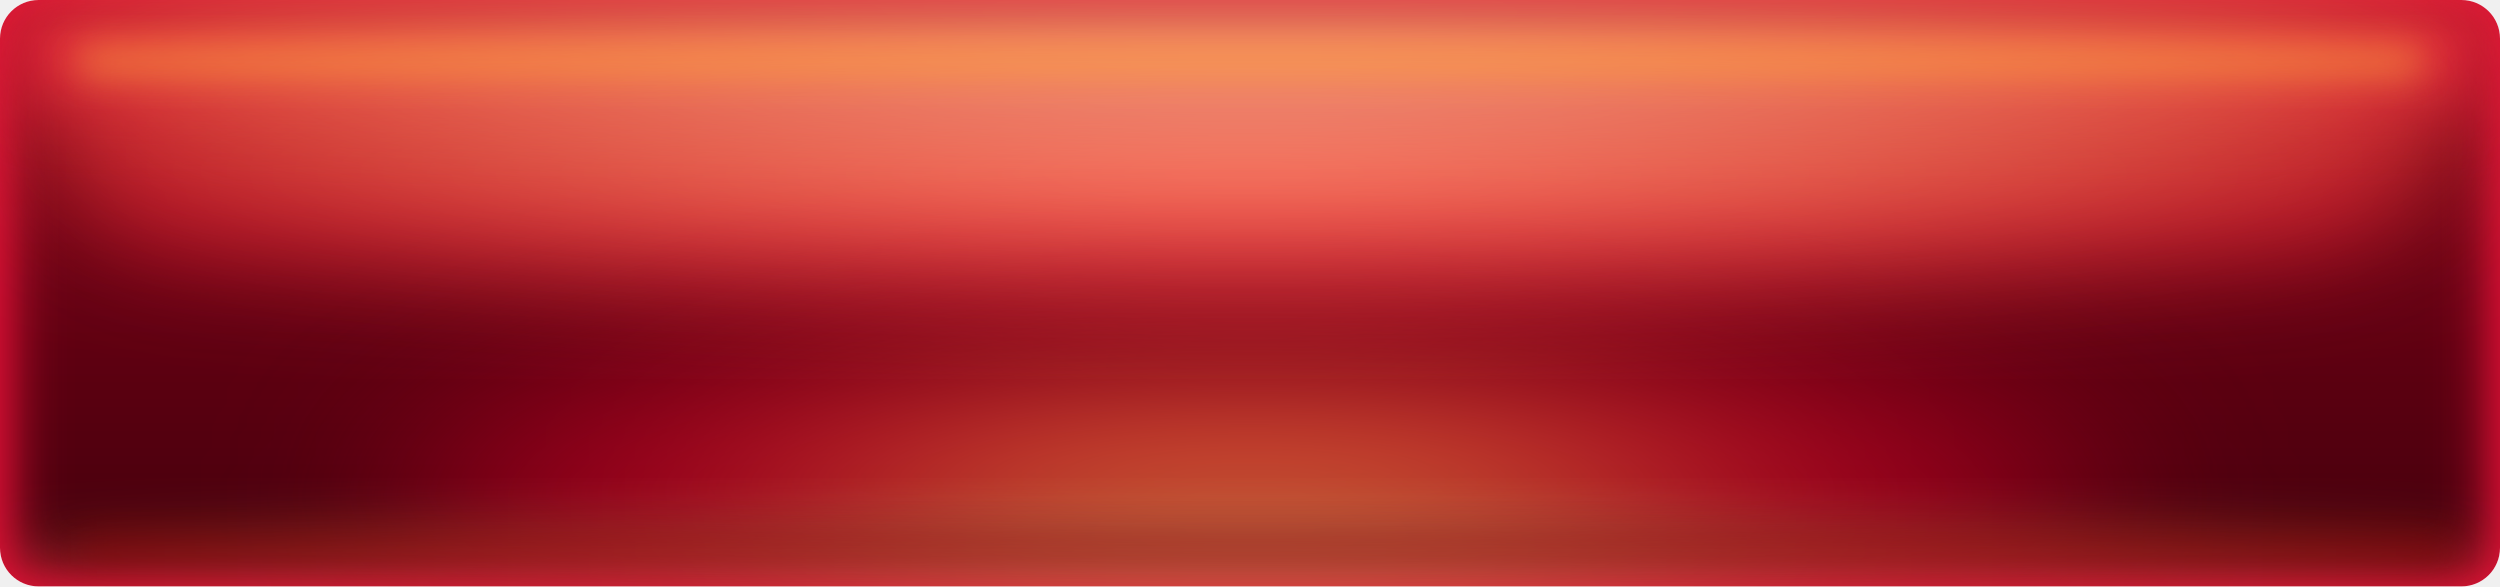
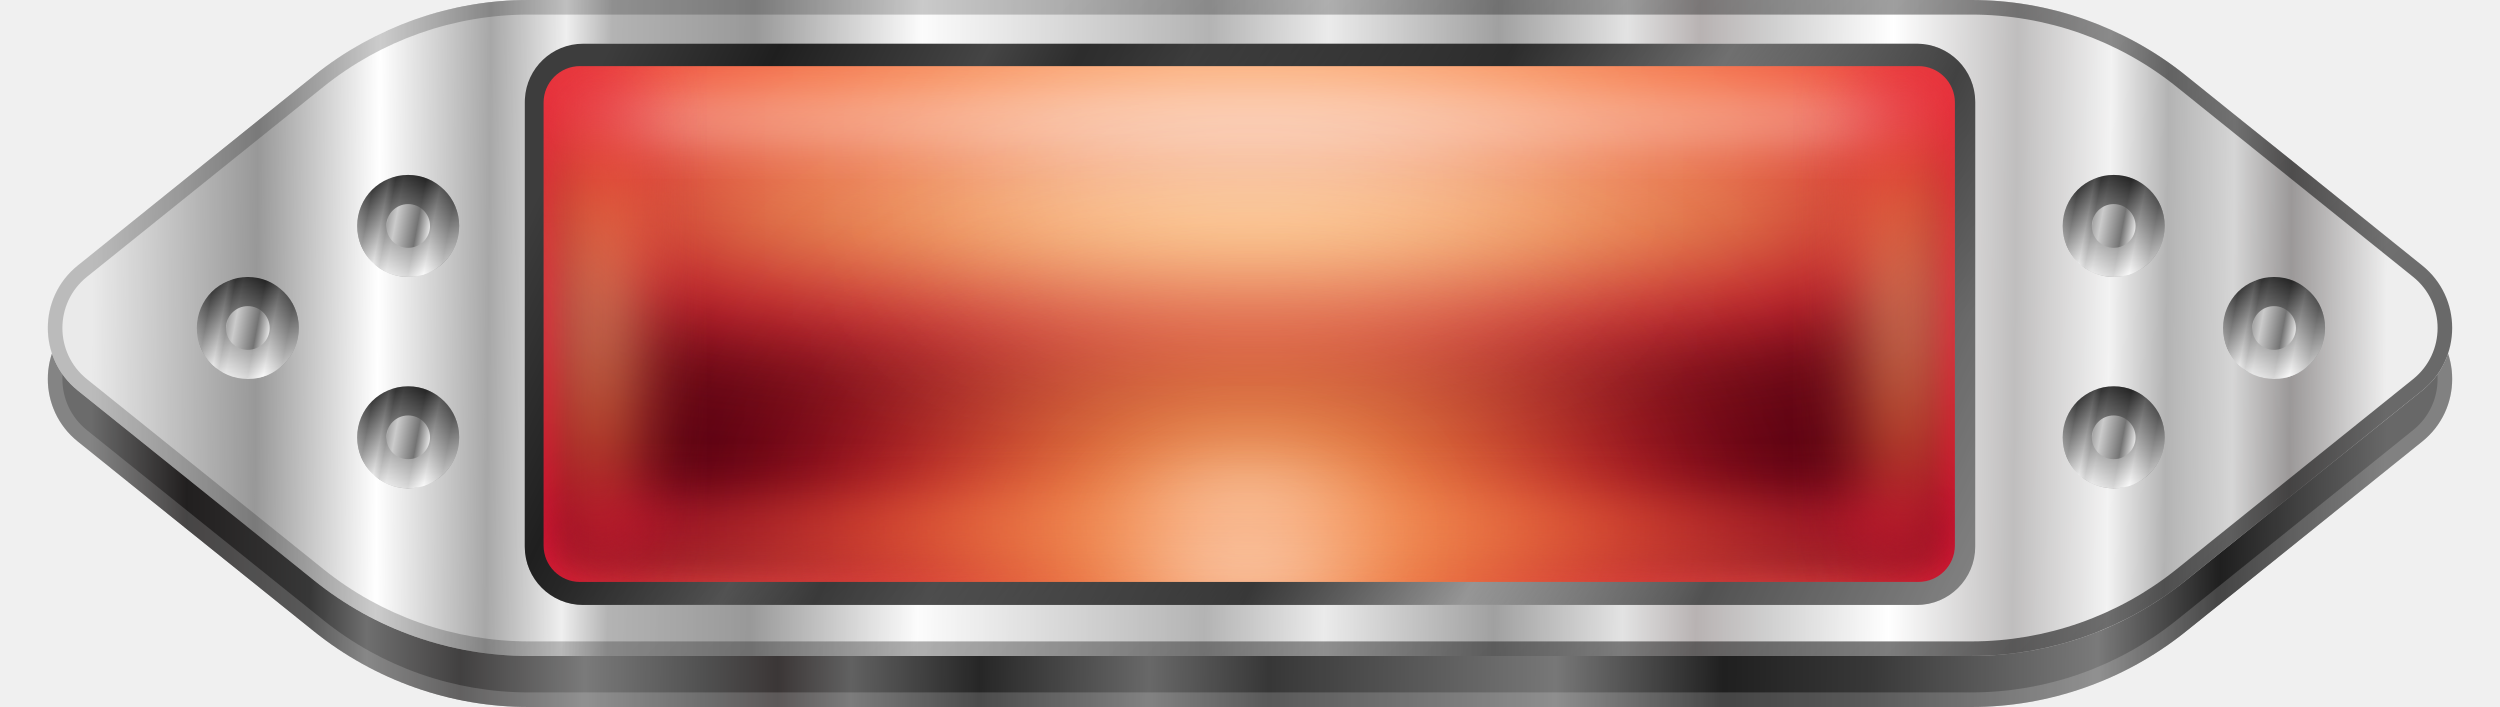
- <svg xmlns="http://www.w3.org/2000/svg" width="324" height="76" viewBox="0 0 324 76" fill="none">
-   <mask id="mask0_970_1589" style="mask-type:alpha" maskUnits="userSpaceOnUse" x="0" y="0" width="324" height="76">
-     <rect width="324" height="76" rx="5" fill="url(#paint0_linear_970_1589)" />
+ <svg xmlns="http://www.w3.org/2000/svg" width="343" height="97" viewBox="0 0 343 97" fill="none">
+   <path d="M43.104 17.363C51.45 10.656 61.837 7 72.544 7H270.456C281.163 7 291.55 10.656 299.896 17.363L332.329 43.425C337.809 47.829 337.809 56.171 332.329 60.575L299.896 86.637C291.55 93.344 281.163 97 270.456 97H72.544C61.837 97 51.45 93.344 43.104 86.637L10.671 60.575C5.191 56.171 5.191 47.829 10.671 43.425L43.104 17.363Z" fill="url(#paint0_linear_1047_1209)" />
+   <path d="M43.104 17.363C51.45 10.656 61.837 7 72.544 7H270.456C281.163 7 291.55 10.656 299.896 17.363L332.329 43.425C337.809 47.829 337.809 56.171 332.329 60.575L299.896 86.637C291.55 93.344 281.163 97 270.456 97H72.544C61.837 97 51.45 93.344 43.104 86.637L10.671 60.575C5.191 56.171 5.191 47.829 10.671 43.425L43.104 17.363Z" fill="black" fill-opacity="0.52" />
+   <path d="M72.544 8H270.456C280.935 8 291.101 11.578 299.27 18.143L331.703 44.205C336.684 48.208 336.684 55.792 331.703 59.795L299.27 85.857C291.101 92.422 280.935 96 270.456 96H72.544C62.065 96 51.899 92.422 43.73 85.857L11.297 59.795C6.316 55.792 6.316 48.208 11.297 44.205L43.73 18.143C51.899 11.578 62.065 8 72.544 8Z" stroke="white" stroke-opacity="0.17" stroke-width="2" />
+   <path d="M43.104 10.363C51.45 3.656 61.837 0 72.544 0H270.456C281.163 0 291.55 3.656 299.896 10.363L332.329 36.425C337.809 40.829 337.809 49.171 332.329 53.575L299.896 79.637C291.55 86.344 281.163 90 270.456 90H72.544C61.837 90 51.45 86.344 43.104 79.637L10.671 53.575C5.191 49.171 5.191 40.829 10.671 36.425L43.104 10.363Z" fill="url(#paint1_linear_1047_1209)" />
+   <path d="M43.104 10.363C51.45 3.656 61.837 0 72.544 0H270.456C281.163 0 291.55 3.656 299.896 10.363L332.329 36.425C337.809 40.829 337.809 49.171 332.329 53.575L299.896 79.637C291.55 86.344 281.163 90 270.456 90H72.544C61.837 90 51.45 86.344 43.104 79.637L10.671 53.575C5.191 49.171 5.191 40.829 10.671 36.425L43.104 10.363Z" fill="white" fill-opacity="0.46" />
+   <path d="M72.544 1H270.456C280.935 1 291.101 4.578 299.27 11.143L331.703 37.205C336.684 41.208 336.684 48.792 331.703 52.795L299.27 78.857C291.101 85.422 280.935 89 270.456 89H72.544C62.065 89 51.899 85.422 43.73 78.857L11.297 52.795C6.316 48.792 6.316 41.208 11.297 37.205L43.73 11.143C51.899 4.578 62.065 1 72.544 1Z" stroke="url(#paint2_linear_1047_1209)" stroke-opacity="0.56" stroke-width="2" />
+   <path d="M72 14C72 9.582 75.582 6 80 6H263C267.418 6 271 9.582 271 14V75C271 79.418 267.418 83 263 83H80C75.582 83 72 79.418 72 75V14Z" fill="url(#paint3_linear_1047_1209)" />
+   <path d="M80 8H263C266.314 8 269 10.686 269 14V75C269 78.314 266.314 81 263 81H80C76.686 81 74 78.314 74 75V14L74.008 13.691C74.168 10.521 76.79 8 80 8Z" stroke="url(#paint4_linear_1047_1209)" stroke-opacity="0.73" stroke-width="4" />
+   <path d="M49 31C49 27.134 52.134 24 56 24C59.866 24 63 27.134 63 31C63 34.866 59.866 38 56 38C52.134 38 49 34.866 49 31Z" fill="url(#paint5_linear_1047_1209)" />
+   <path d="M56 26C58.761 26 61 28.239 61 31C61 33.761 58.761 36 56 36C53.239 36 51 33.761 51 31C51 28.239 53.239 26 56 26Z" stroke="url(#paint6_linear_1047_1209)" stroke-opacity="0.73" stroke-width="4" />
+   <path d="M49 60C49 56.134 52.134 53 56 53C59.866 53 63 56.134 63 60C63 63.866 59.866 67 56 67C52.134 67 49 63.866 49 60Z" fill="url(#paint7_linear_1047_1209)" />
+   <path d="M56 55C58.761 55 61 57.239 61 60C61 62.761 58.761 65 56 65C53.239 65 51 62.761 51 60C51 57.239 53.239 55 56 55Z" stroke="url(#paint8_linear_1047_1209)" stroke-opacity="0.73" stroke-width="4" />
+   <path d="M27 45C27 41.134 30.134 38 34 38C37.866 38 41 41.134 41 45C41 48.866 37.866 52 34 52C30.134 52 27 48.866 27 45Z" fill="url(#paint9_linear_1047_1209)" />
+   <path d="M34 40C36.761 40 39 42.239 39 45C39 47.761 36.761 50 34 50C31.239 50 29 47.761 29 45C29 42.239 31.239 40 34 40Z" stroke="url(#paint10_linear_1047_1209)" stroke-opacity="0.73" stroke-width="4" />
+   <path d="M283 31C283 27.134 286.134 24 290 24C293.866 24 297 27.134 297 31C297 34.866 293.866 38 290 38C286.134 38 283 34.866 283 31Z" fill="url(#paint11_linear_1047_1209)" />
+   <path d="M290 26C292.761 26 295 28.239 295 31C295 33.761 292.761 36 290 36C287.239 36 285 33.761 285 31C285 28.239 287.239 26 290 26Z" stroke="url(#paint12_linear_1047_1209)" stroke-opacity="0.73" stroke-width="4" />
+   <path d="M283 60C283 56.134 286.134 53 290 53C293.866 53 297 56.134 297 60C297 63.866 293.866 67 290 67C286.134 67 283 63.866 283 60Z" fill="url(#paint13_linear_1047_1209)" />
+   <path d="M290 55C292.761 55 295 57.239 295 60C295 62.761 292.761 65 290 65C287.239 65 285 62.761 285 60C285 57.239 287.239 55 290 55Z" stroke="url(#paint14_linear_1047_1209)" stroke-opacity="0.73" stroke-width="4" />
+   <path d="M305 45C305 41.134 308.134 38 312 38C315.866 38 319 41.134 319 45C319 48.866 315.866 52 312 52C308.134 52 305 48.866 305 45Z" fill="url(#paint15_linear_1047_1209)" />
+   <path d="M312 40C314.761 40 317 42.239 317 45C317 47.761 314.761 50 312 50C309.239 50 307 47.761 307 45C307 42.239 309.239 40 312 40Z" stroke="url(#paint16_linear_1047_1209)" stroke-opacity="0.73" stroke-width="4" />
+   <mask id="mask0_1047_1209" style="mask-type:alpha" maskUnits="userSpaceOnUse" x="74" y="9" width="195" height="71">
+     <rect x="74.58" y="9.069" width="193.633" height="70.775" rx="5" fill="url(#paint17_linear_1047_1209)" />
  </mask>
-   <g mask="url(#mask0_970_1589)">
-     <g filter="url(#filter0_i_970_1589)">
-       <rect width="324" height="76" rx="5" fill="url(#paint1_linear_970_1589)" />
-     </g>
-     <g filter="url(#filter1_f_970_1589)">
-       <path d="M6.384 13.327C6.384 9.281 9.665 6 13.712 6H308.692C312.739 6 316.02 9.281 316.02 13.327C316.02 23.32 308.411 31.637 298.447 32.394C268.278 34.686 205.6 39 161.202 39C116.804 39 54.126 34.686 23.957 32.394C13.993 31.637 6.384 23.32 6.384 13.327Z" fill="url(#paint2_radial_970_1589)" style="mix-blend-mode:overlay" />
-     </g>
-     <g filter="url(#filter2_f_970_1589)">
-       <ellipse cx="162" cy="72" rx="110.926" ry="25" fill="url(#paint3_radial_970_1589)" />
-     </g>
-     <g filter="url(#filter3_f_970_1589)">
-       <ellipse cx="162" cy="75.5" rx="162" ry="3.5" fill="url(#paint4_radial_970_1589)" />
-     </g>
-     <g filter="url(#filter4_f_970_1589)">
-       <path d="M359.113 5.5C359.113 14.613 270.862 14 162 14C53.137 14 -35.114 14.613 -35.114 5.5C-35.114 -3.613 53.137 -19 162 -19C270.862 -19 359.113 -3.613 359.113 5.5Z" fill="url(#paint5_radial_970_1589)" />
-     </g>
-     <g filter="url(#filter5_f_970_1589)">
-       <rect x="10" y="70" width="308" height="2" fill="#8C0404" />
-     </g>
-     <g filter="url(#filter6_f_970_1589)">
-       <ellipse cx="162" cy="5.5" rx="162" ry="15.5" fill="url(#paint6_radial_970_1589)" />
-     </g>
-     <g filter="url(#filter7_f_970_1589)">
-       <rect x="10" y="7" width="304" height="2" fill="#FFAE3D" />
+   <g mask="url(#mask0_1047_1209)">
+     <g filter="url(#filter0_i_1047_1209)">
+       <rect x="74.58" y="9.069" width="193.633" height="70.775" rx="5" fill="url(#paint18_linear_1047_1209)" />
+     </g>
+     <g filter="url(#filter1_f_1047_1209)">
+       <path d="M78.395 22.656C78.395 18.238 81.977 14.656 86.395 14.656H255.444C259.862 14.656 263.444 18.238 263.444 22.656V24.529C263.444 35.064 255.658 43.956 245.188 45.129C225.567 47.326 194.081 50.388 170.92 50.388C147.758 50.388 116.272 47.326 96.651 45.129C86.182 43.956 78.395 35.064 78.395 24.529V22.656Z" fill="url(#paint19_radial_1047_1209)" style="mix-blend-mode:overlay" />
+     </g>
+     <g filter="url(#filter2_f_1047_1209)">
+       <ellipse cx="171.397" cy="79.378" rx="96.817" ry="3.259" fill="url(#paint20_radial_1047_1209)" />
+     </g>
+     <g filter="url(#filter3_f_1047_1209)">
+       <path d="M289.198 14.191C289.198 22.677 236.456 22.106 171.396 22.106C106.336 22.106 53.595 22.677 53.595 14.191C53.595 5.704 106.336 -8.625 171.396 -8.625C236.456 -8.625 289.198 5.704 289.198 14.191Z" fill="url(#paint21_radial_1047_1209)" />
+     </g>
+     <g filter="url(#filter4_f_1047_1209)">
+       <rect x="81" y="71" width="184" height="5" fill="#560110" />
+     </g>
+     <g filter="url(#filter5_f_1047_1209)">
+       <ellipse cx="171.5" cy="71.5" rx="64.5" ry="23.5" fill="url(#paint22_radial_1047_1209)" fill-opacity="0.9" />
+     </g>
+     <g filter="url(#filter6_f_1047_1209)">
+       <ellipse cx="171.397" cy="20.191" rx="96.817" ry="14.434" fill="url(#paint23_radial_1047_1209)" />
+     </g>
+     <g filter="url(#filter7_f_1047_1209)">
+       <ellipse cx="172" cy="25" rx="39" ry="6" fill="white" />
+     </g>
+     <g filter="url(#filter8_f_1047_1209)">
+       <ellipse cx="172" cy="72.5" rx="43" ry="19.5" fill="#FFA749" />
+     </g>
+     <g filter="url(#filter9_f_1047_1209)">
+       <ellipse cx="171" cy="74" rx="15" ry="6" fill="white" />
+     </g>
+     <g filter="url(#filter10_f_1047_1209)">
+       <rect x="80.557" y="15.587" width="181.68" height="1.863" fill="white" />
+     </g>
+     <g filter="url(#filter11_f_1047_1209)">
+       <rect x="79" y="70" width="185" height="5" fill="url(#paint24_radial_1047_1209)" />
+     </g>
+     <g filter="url(#filter12_f_1047_1209)">
+       <rect x="78" y="76" width="66" height="8" transform="rotate(-90 78 76)" fill="url(#paint25_radial_1047_1209)" />
+     </g>
+     <g filter="url(#filter13_f_1047_1209)">
+       <rect x="257" y="76" width="66" height="8" transform="rotate(-90 257 76)" fill="url(#paint26_radial_1047_1209)" />
    </g>
  </g>
  <defs>
-     <filter id="filter0_i_970_1589" x="0" y="0" width="324" height="76" filterUnits="userSpaceOnUse" color-interpolation-filters="sRGB">
+     <filter id="filter0_i_1047_1209" x="74.58" y="9.069" width="193.633" height="70.775" filterUnits="userSpaceOnUse" color-interpolation-filters="sRGB">
      <feFlood flood-opacity="0" result="BackgroundImageFix" />
      <feBlend mode="normal" in="SourceGraphic" in2="BackgroundImageFix" result="shape" />
      <feColorMatrix in="SourceAlpha" type="matrix" values="0 0 0 0 0 0 0 0 0 0 0 0 0 0 0 0 0 0 127 0" result="hardAlpha" />
-       <feMorphology radius="2" operator="erode" in="SourceAlpha" result="effect1_innerShadow_970_1589" />
+       <feMorphology radius="2" operator="erode" in="SourceAlpha" result="effect1_innerShadow_1047_1209" />
      <feOffset />
      <feGaussianBlur stdDeviation="3.5" />
      <feComposite in2="hardAlpha" operator="arithmetic" k2="-1" k3="1" />
      <feColorMatrix type="matrix" values="0 0 0 0 0.882 0 0 0 0 0.063 0 0 0 0 0.212 0 0 0 1 0" />
-       <feBlend mode="normal" in2="shape" result="effect1_innerShadow_970_1589" />
-     </filter>
-     <filter id="filter1_f_970_1589" x="-5.616" y="-6" width="333.635" height="57" filterUnits="userSpaceOnUse" color-interpolation-filters="sRGB">
-       <feFlood flood-opacity="0" result="BackgroundImageFix" />
-       <feBlend mode="normal" in="SourceGraphic" in2="BackgroundImageFix" result="shape" />
-       <feGaussianBlur stdDeviation="6" result="effect1_foregroundBlur_970_1589" />
-     </filter>
-     <filter id="filter2_f_970_1589" x="26.074" y="22" width="271.852" height="100" filterUnits="userSpaceOnUse" color-interpolation-filters="sRGB">
-       <feFlood flood-opacity="0" result="BackgroundImageFix" />
-       <feBlend mode="normal" in="SourceGraphic" in2="BackgroundImageFix" result="shape" />
-       <feGaussianBlur stdDeviation="12.5" result="effect1_foregroundBlur_970_1589" />
-     </filter>
-     <filter id="filter3_f_970_1589" x="-10" y="62" width="344" height="27" filterUnits="userSpaceOnUse" color-interpolation-filters="sRGB">
-       <feFlood flood-opacity="0" result="BackgroundImageFix" />
-       <feBlend mode="normal" in="SourceGraphic" in2="BackgroundImageFix" result="shape" />
-       <feGaussianBlur stdDeviation="5" result="effect1_foregroundBlur_970_1589" />
-     </filter>
-     <filter id="filter4_f_970_1589" x="-45.114" y="-29" width="414.227" height="53.009" filterUnits="userSpaceOnUse" color-interpolation-filters="sRGB">
-       <feFlood flood-opacity="0" result="BackgroundImageFix" />
-       <feBlend mode="normal" in="SourceGraphic" in2="BackgroundImageFix" result="shape" />
-       <feGaussianBlur stdDeviation="5" result="effect1_foregroundBlur_970_1589" />
-     </filter>
-     <filter id="filter5_f_970_1589" x="5" y="65" width="318" height="12" filterUnits="userSpaceOnUse" color-interpolation-filters="sRGB">
-       <feFlood flood-opacity="0" result="BackgroundImageFix" />
-       <feBlend mode="normal" in="SourceGraphic" in2="BackgroundImageFix" result="shape" />
-       <feGaussianBlur stdDeviation="2.5" result="effect1_foregroundBlur_970_1589" />
-     </filter>
-     <filter id="filter6_f_970_1589" x="-28" y="-38" width="380" height="87" filterUnits="userSpaceOnUse" color-interpolation-filters="sRGB">
-       <feFlood flood-opacity="0" result="BackgroundImageFix" />
-       <feBlend mode="normal" in="SourceGraphic" in2="BackgroundImageFix" result="shape" />
-       <feGaussianBlur stdDeviation="14" result="effect1_foregroundBlur_970_1589" />
-     </filter>
-     <filter id="filter7_f_970_1589" x="5" y="2" width="314" height="12" filterUnits="userSpaceOnUse" color-interpolation-filters="sRGB">
-       <feFlood flood-opacity="0" result="BackgroundImageFix" />
-       <feBlend mode="normal" in="SourceGraphic" in2="BackgroundImageFix" result="shape" />
-       <feGaussianBlur stdDeviation="2.5" result="effect1_foregroundBlur_970_1589" />
-     </filter>
-     <linearGradient id="paint0_linear_970_1589" x1="162" y1="0" x2="162" y2="76" gradientUnits="userSpaceOnUse">
+       <feBlend mode="normal" in2="shape" result="effect1_innerShadow_1047_1209" />
+     </filter>
+     <filter id="filter1_f_1047_1209" x="69.395" y="5.656" width="203.049" height="53.731" filterUnits="userSpaceOnUse" color-interpolation-filters="sRGB">
+       <feFlood flood-opacity="0" result="BackgroundImageFix" />
+       <feBlend mode="normal" in="SourceGraphic" in2="BackgroundImageFix" result="shape" />
+       <feGaussianBlur stdDeviation="4.5" result="effect1_foregroundBlur_1047_1209" />
+     </filter>
+     <filter id="filter2_f_1047_1209" x="64.58" y="66.119" width="213.633" height="26.519" filterUnits="userSpaceOnUse" color-interpolation-filters="sRGB">
+       <feFlood flood-opacity="0" result="BackgroundImageFix" />
+       <feBlend mode="normal" in="SourceGraphic" in2="BackgroundImageFix" result="shape" />
+       <feGaussianBlur stdDeviation="5" result="effect1_foregroundBlur_1047_1209" />
+     </filter>
+     <filter id="filter3_f_1047_1209" x="43.595" y="-18.625" width="255.603" height="50.739" filterUnits="userSpaceOnUse" color-interpolation-filters="sRGB">
+       <feFlood flood-opacity="0" result="BackgroundImageFix" />
+       <feBlend mode="normal" in="SourceGraphic" in2="BackgroundImageFix" result="shape" />
+       <feGaussianBlur stdDeviation="5" result="effect1_foregroundBlur_1047_1209" />
+     </filter>
+     <filter id="filter4_f_1047_1209" x="72" y="62" width="202" height="23" filterUnits="userSpaceOnUse" color-interpolation-filters="sRGB">
+       <feFlood flood-opacity="0" result="BackgroundImageFix" />
+       <feBlend mode="normal" in="SourceGraphic" in2="BackgroundImageFix" result="shape" />
+       <feGaussianBlur stdDeviation="4.5" result="effect1_foregroundBlur_1047_1209" />
+     </filter>
+     <filter id="filter5_f_1047_1209" x="82" y="23" width="179" height="97" filterUnits="userSpaceOnUse" color-interpolation-filters="sRGB">
+       <feFlood flood-opacity="0" result="BackgroundImageFix" />
+       <feBlend mode="normal" in="SourceGraphic" in2="BackgroundImageFix" result="shape" />
+       <feGaussianBlur stdDeviation="12.5" result="effect1_foregroundBlur_1047_1209" />
+     </filter>
+     <filter id="filter6_f_1047_1209" x="46.58" y="-22.244" width="249.633" height="84.869" filterUnits="userSpaceOnUse" color-interpolation-filters="sRGB">
+       <feFlood flood-opacity="0" result="BackgroundImageFix" />
+       <feBlend mode="normal" in="SourceGraphic" in2="BackgroundImageFix" result="shape" />
+       <feGaussianBlur stdDeviation="14" result="effect1_foregroundBlur_1047_1209" />
+     </filter>
+     <filter id="filter7_f_1047_1209" x="105" y="-9" width="134" height="68" filterUnits="userSpaceOnUse" color-interpolation-filters="sRGB">
+       <feFlood flood-opacity="0" result="BackgroundImageFix" />
+       <feBlend mode="normal" in="SourceGraphic" in2="BackgroundImageFix" result="shape" />
+       <feGaussianBlur stdDeviation="14" result="effect1_foregroundBlur_1047_1209" />
+     </filter>
+     <filter id="filter8_f_1047_1209" x="90" y="14" width="164" height="117" filterUnits="userSpaceOnUse" color-interpolation-filters="sRGB">
+       <feFlood flood-opacity="0" result="BackgroundImageFix" />
+       <feBlend mode="normal" in="SourceGraphic" in2="BackgroundImageFix" result="shape" />
+       <feGaussianBlur stdDeviation="19.5" result="effect1_foregroundBlur_1047_1209" />
+     </filter>
+     <filter id="filter9_f_1047_1209" x="141" y="53" width="60" height="42" filterUnits="userSpaceOnUse" color-interpolation-filters="sRGB">
+       <feFlood flood-opacity="0" result="BackgroundImageFix" />
+       <feBlend mode="normal" in="SourceGraphic" in2="BackgroundImageFix" result="shape" />
+       <feGaussianBlur stdDeviation="7.5" result="effect1_foregroundBlur_1047_1209" />
+     </filter>
+     <filter id="filter10_f_1047_1209" x="73.557" y="8.587" width="195.681" height="15.862" filterUnits="userSpaceOnUse" color-interpolation-filters="sRGB">
+       <feFlood flood-opacity="0" result="BackgroundImageFix" />
+       <feBlend mode="normal" in="SourceGraphic" in2="BackgroundImageFix" result="shape" />
+       <feGaussianBlur stdDeviation="3.5" result="effect1_foregroundBlur_1047_1209" />
+     </filter>
+     <filter id="filter11_f_1047_1209" x="70" y="61" width="203" height="23" filterUnits="userSpaceOnUse" color-interpolation-filters="sRGB">
+       <feFlood flood-opacity="0" result="BackgroundImageFix" />
+       <feBlend mode="normal" in="SourceGraphic" in2="BackgroundImageFix" result="shape" />
+       <feGaussianBlur stdDeviation="4.5" result="effect1_foregroundBlur_1047_1209" />
+     </filter>
+     <filter id="filter12_f_1047_1209" x="67" y="-1" width="30" height="88" filterUnits="userSpaceOnUse" color-interpolation-filters="sRGB">
+       <feFlood flood-opacity="0" result="BackgroundImageFix" />
+       <feBlend mode="normal" in="SourceGraphic" in2="BackgroundImageFix" result="shape" />
+       <feGaussianBlur stdDeviation="5.5" result="effect1_foregroundBlur_1047_1209" />
+     </filter>
+     <filter id="filter13_f_1047_1209" x="246" y="-1" width="30" height="88" filterUnits="userSpaceOnUse" color-interpolation-filters="sRGB">
+       <feFlood flood-opacity="0" result="BackgroundImageFix" />
+       <feBlend mode="normal" in="SourceGraphic" in2="BackgroundImageFix" result="shape" />
+       <feGaussianBlur stdDeviation="5.5" result="effect1_foregroundBlur_1047_1209" />
+     </filter>
+     <linearGradient id="paint0_linear_1047_1209" x1="12.5" y1="49.5" x2="327.5" y2="52" gradientUnits="userSpaceOnUse">
+       <stop stop-color="#E0E0E0" />
+       <stop offset="0.042" stop-color="#464141" />
+       <stop offset="0.096" stop-color="#737373" />
+       <stop offset="0.121" stop-color="#E8E8E8" />
+       <stop offset="0.162" stop-color="#898686" />
+       <stop offset="0.216" stop-color="white" />
+       <stop offset="0.269" stop-color="#A6A6A6" />
+       <stop offset="0.3" stop-color="#7B7171" />
+       <stop offset="0.332" stop-color="#CBCBCB" />
+       <stop offset="0.388" stop-color="#505050" />
+       <stop offset="0.462" stop-color="#DADADA" />
+       <stop offset="0.514" stop-color="#737373" />
+       <stop offset="0.639" stop-color="#F9F9F9" />
+       <stop offset="0.712" stop-color="#424242" />
+       <stop offset="0.774" stop-color="#737373" />
+       <stop offset="0.875" stop-color="white" />
+       <stop offset="0.928" stop-color="#414141" />
+       <stop offset="1" stop-color="#D9D9D9" />
+     </linearGradient>
+     <linearGradient id="paint1_linear_1047_1209" x1="12.5" y1="42.5" x2="327.5" y2="45" gradientUnits="userSpaceOnUse">
+       <stop stop-color="#D9D9D9" />
+       <stop offset="0.072" stop-color="#414141" />
+       <stop offset="0.125" stop-color="white" />
+       <stop offset="0.173" stop-color="#5D5D5D" />
+       <stop offset="0.206" stop-color="#E1E1E1" />
+       <stop offset="0.226" stop-color="#737373" />
+       <stop offset="0.288" stop-color="#424242" />
+       <stop offset="0.361" stop-color="#F9F9F9" />
+       <stop offset="0.486" stop-color="#737373" />
+       <stop offset="0.538" stop-color="#DADADA" />
+       <stop offset="0.612" stop-color="#505050" />
+       <stop offset="0.668" stop-color="#CBCBCB" />
+       <stop offset="0.7" stop-color="#7B7171" />
+       <stop offset="0.731" stop-color="#A6A6A6" />
+       <stop offset="0.784" stop-color="white" />
+       <stop offset="0.838" stop-color="#898686" />
+       <stop offset="0.879" stop-color="#E8E8E8" />
+       <stop offset="0.904" stop-color="#737373" />
+       <stop offset="0.933" stop-color="#B2B2B2" />
+       <stop offset="0.958" stop-color="#464141" />
+       <stop offset="1" stop-color="#E0E0E0" />
+     </linearGradient>
+     <linearGradient id="paint2_linear_1047_1209" x1="158.5" y1="-11.5" x2="275.5" y2="104.5" gradientUnits="userSpaceOnUse">
+       <stop stop-opacity="0.36" />
+       <stop offset="1" />
+     </linearGradient>
+     <linearGradient id="paint3_linear_1047_1209" x1="279" y1="100.5" x2="84" y2="6" gradientUnits="userSpaceOnUse">
+       <stop stop-color="#D9D9D9" />
+       <stop offset="0.226" stop-color="#737373" />
+       <stop offset="0.361" stop-color="#F9F9F9" />
+       <stop offset="0.486" stop-color="#737373" />
+       <stop offset="0.668" stop-color="#CBCBCB" />
+       <stop offset="0.731" stop-color="#A6A6A6" />
+       <stop offset="0.784" stop-color="white" />
+       <stop offset="0.904" stop-color="#737373" />
+       <stop offset="1" stop-color="#E0E0E0" />
+     </linearGradient>
+     <linearGradient id="paint4_linear_1047_1209" x1="138" y1="9" x2="218.5" y2="92.5" gradientUnits="userSpaceOnUse">
+       <stop offset="0.072" />
+       <stop offset="0.591" stop-opacity="0.75" />
+       <stop offset="1" stop-opacity="0.4" />
+     </linearGradient>
+     <linearGradient id="paint5_linear_1047_1209" x1="63.563" y1="41.182" x2="47.198" y2="38.113" gradientUnits="userSpaceOnUse">
+       <stop stop-color="#D9D9D9" />
+       <stop offset="0.226" stop-color="#737373" />
+       <stop offset="0.361" stop-color="#F9F9F9" />
+       <stop offset="0.486" stop-color="#737373" />
+       <stop offset="0.668" stop-color="#CBCBCB" />
+       <stop offset="0.731" stop-color="#A6A6A6" />
+       <stop offset="0.784" stop-color="white" />
+       <stop offset="0.904" stop-color="#737373" />
+       <stop offset="1" stop-color="#E0E0E0" />
+     </linearGradient>
+     <linearGradient id="paint6_linear_1047_1209" x1="56" y1="24" x2="56" y2="38" gradientUnits="userSpaceOnUse">
+       <stop />
+       <stop offset="1" stop-color="white" />
+     </linearGradient>
+     <linearGradient id="paint7_linear_1047_1209" x1="63.563" y1="70.182" x2="47.198" y2="67.113" gradientUnits="userSpaceOnUse">
+       <stop stop-color="#D9D9D9" />
+       <stop offset="0.226" stop-color="#737373" />
+       <stop offset="0.361" stop-color="#F9F9F9" />
+       <stop offset="0.486" stop-color="#737373" />
+       <stop offset="0.668" stop-color="#CBCBCB" />
+       <stop offset="0.731" stop-color="#A6A6A6" />
+       <stop offset="0.784" stop-color="white" />
+       <stop offset="0.904" stop-color="#737373" />
+       <stop offset="1" stop-color="#E0E0E0" />
+     </linearGradient>
+     <linearGradient id="paint8_linear_1047_1209" x1="56" y1="53" x2="56" y2="67" gradientUnits="userSpaceOnUse">
+       <stop />
+       <stop offset="1" stop-color="white" />
+     </linearGradient>
+     <linearGradient id="paint9_linear_1047_1209" x1="41.563" y1="55.182" x2="25.198" y2="52.113" gradientUnits="userSpaceOnUse">
+       <stop stop-color="#D9D9D9" />
+       <stop offset="0.226" stop-color="#737373" />
+       <stop offset="0.361" stop-color="#F9F9F9" />
+       <stop offset="0.486" stop-color="#737373" />
+       <stop offset="0.668" stop-color="#CBCBCB" />
+       <stop offset="0.731" stop-color="#A6A6A6" />
+       <stop offset="0.784" stop-color="white" />
+       <stop offset="0.904" stop-color="#737373" />
+       <stop offset="1" stop-color="#E0E0E0" />
+     </linearGradient>
+     <linearGradient id="paint10_linear_1047_1209" x1="34" y1="38" x2="34" y2="52" gradientUnits="userSpaceOnUse">
+       <stop />
+       <stop offset="1" stop-color="white" />
+     </linearGradient>
+     <linearGradient id="paint11_linear_1047_1209" x1="297.563" y1="41.182" x2="281.198" y2="38.113" gradientUnits="userSpaceOnUse">
+       <stop stop-color="#D9D9D9" />
+       <stop offset="0.226" stop-color="#737373" />
+       <stop offset="0.361" stop-color="#F9F9F9" />
+       <stop offset="0.486" stop-color="#737373" />
+       <stop offset="0.668" stop-color="#CBCBCB" />
+       <stop offset="0.731" stop-color="#A6A6A6" />
+       <stop offset="0.784" stop-color="white" />
+       <stop offset="0.904" stop-color="#737373" />
+       <stop offset="1" stop-color="#E0E0E0" />
+     </linearGradient>
+     <linearGradient id="paint12_linear_1047_1209" x1="290" y1="24" x2="290" y2="38" gradientUnits="userSpaceOnUse">
+       <stop />
+       <stop offset="1" stop-color="white" />
+     </linearGradient>
+     <linearGradient id="paint13_linear_1047_1209" x1="297.563" y1="70.182" x2="281.198" y2="67.113" gradientUnits="userSpaceOnUse">
+       <stop stop-color="#D9D9D9" />
+       <stop offset="0.226" stop-color="#737373" />
+       <stop offset="0.361" stop-color="#F9F9F9" />
+       <stop offset="0.486" stop-color="#737373" />
+       <stop offset="0.668" stop-color="#CBCBCB" />
+       <stop offset="0.731" stop-color="#A6A6A6" />
+       <stop offset="0.784" stop-color="white" />
+       <stop offset="0.904" stop-color="#737373" />
+       <stop offset="1" stop-color="#E0E0E0" />
+     </linearGradient>
+     <linearGradient id="paint14_linear_1047_1209" x1="290" y1="53" x2="290" y2="67" gradientUnits="userSpaceOnUse">
+       <stop />
+       <stop offset="1" stop-color="white" />
+     </linearGradient>
+     <linearGradient id="paint15_linear_1047_1209" x1="319.563" y1="55.182" x2="303.198" y2="52.113" gradientUnits="userSpaceOnUse">
+       <stop stop-color="#D9D9D9" />
+       <stop offset="0.226" stop-color="#737373" />
+       <stop offset="0.361" stop-color="#F9F9F9" />
+       <stop offset="0.486" stop-color="#737373" />
+       <stop offset="0.668" stop-color="#CBCBCB" />
+       <stop offset="0.731" stop-color="#A6A6A6" />
+       <stop offset="0.784" stop-color="white" />
+       <stop offset="0.904" stop-color="#737373" />
+       <stop offset="1" stop-color="#E0E0E0" />
+     </linearGradient>
+     <linearGradient id="paint16_linear_1047_1209" x1="312" y1="38" x2="312" y2="52" gradientUnits="userSpaceOnUse">
+       <stop />
+       <stop offset="1" stop-color="white" />
+     </linearGradient>
+     <linearGradient id="paint17_linear_1047_1209" x1="171.397" y1="9.069" x2="171.397" y2="79.844" gradientUnits="userSpaceOnUse">
      <stop stop-color="#4E000E" />
      <stop offset="1" stop-color="#E11036" />
    </linearGradient>
-     <linearGradient id="paint1_linear_970_1589" x1="162" y1="0" x2="162" y2="76" gradientUnits="userSpaceOnUse">
+     <linearGradient id="paint18_linear_1047_1209" x1="171.397" y1="9.069" x2="171.397" y2="79.844" gradientUnits="userSpaceOnUse">
      <stop stop-color="#890019" />
      <stop offset="0.981" stop-color="#43000C" />
    </linearGradient>
-     <radialGradient id="paint2_radial_970_1589" cx="0" cy="0" r="1" gradientUnits="userSpaceOnUse" gradientTransform="translate(161.202 22.5) scale(154.818 16.5)">
-       <stop stop-color="#FF3E3E" />
+     <radialGradient id="paint19_radial_1047_1209" cx="0" cy="0" r="1" gradientUnits="userSpaceOnUse" gradientTransform="translate(170.92 30.0219) scale(92.5242 15.3656)">
+       <stop stop-color="#FFB246" />
      <stop offset="1" stop-color="#AF0221" />
    </radialGradient>
-     <radialGradient id="paint3_radial_970_1589" cx="0" cy="0" r="1" gradientUnits="userSpaceOnUse" gradientTransform="translate(162 72) rotate(90) scale(25 110.926)">
+     <radialGradient id="paint20_radial_1047_1209" cx="0" cy="0" r="1" gradientUnits="userSpaceOnUse" gradientTransform="translate(171.397 79.378) rotate(90) scale(3.25938 96.8166)">
+       <stop stop-color="#FFF6DE" />
+       <stop offset="1" stop-color="#FFA749" />
+     </radialGradient>
+     <radialGradient id="paint21_radial_1047_1209" cx="0" cy="0" r="1" gradientUnits="userSpaceOnUse" gradientTransform="translate(171.396 6.74062) rotate(90) scale(15.3656 117.801)">
+       <stop stop-color="#FFA749" />
+       <stop offset="1" stop-color="#E11036" />
+     </radialGradient>
+     <radialGradient id="paint22_radial_1047_1209" cx="0" cy="0" r="1" gradientUnits="userSpaceOnUse" gradientTransform="translate(171.5 71.5) rotate(90) scale(23.5 64.5)">
+       <stop stop-color="#FFF0E0" />
      <stop offset="0.264" stop-color="#FFA749" />
      <stop offset="0.731" stop-color="#C80024" />
    </radialGradient>
-     <radialGradient id="paint4_radial_970_1589" cx="0" cy="0" r="1" gradientUnits="userSpaceOnUse" gradientTransform="translate(162 75.5) rotate(90) scale(3.5 162)">
+     <radialGradient id="paint23_radial_1047_1209" cx="0" cy="0" r="1" gradientUnits="userSpaceOnUse" gradientTransform="translate(171.397 20.1907) rotate(90) scale(14.4344 96.8166)">
      <stop stop-color="#FFF6DE" />
      <stop offset="1" stop-color="#FFA749" />
    </radialGradient>
-     <radialGradient id="paint5_radial_970_1589" cx="0" cy="0" r="1" gradientUnits="userSpaceOnUse" gradientTransform="translate(162 -2.5) rotate(90) scale(16.5 197.113)">
-       <stop stop-color="#FFA749" />
-       <stop offset="1" stop-color="#E11036" />
-     </radialGradient>
-     <radialGradient id="paint6_radial_970_1589" cx="0" cy="0" r="1" gradientUnits="userSpaceOnUse" gradientTransform="translate(162 5.5) rotate(90) scale(15.5 162)">
-       <stop stop-color="#FFF6DE" />
-       <stop offset="1" stop-color="#FFA749" />
+     <radialGradient id="paint24_radial_1047_1209" cx="0" cy="0" r="1" gradientUnits="userSpaceOnUse" gradientTransform="translate(171.5 72.5) scale(92.5 2.5)">
+       <stop stop-color="white" />
+       <stop offset="0.543" stop-color="#FFAE3D" />
+       <stop offset="1" stop-color="#E11036" />
+     </radialGradient>
+     <radialGradient id="paint25_radial_1047_1209" cx="0" cy="0" r="1" gradientUnits="userSpaceOnUse" gradientTransform="translate(111 80) scale(33 4)">
+       <stop stop-color="white" />
+       <stop offset="0.543" stop-color="#FFAE3D" />
+       <stop offset="1" stop-color="#E11036" />
+     </radialGradient>
+     <radialGradient id="paint26_radial_1047_1209" cx="0" cy="0" r="1" gradientUnits="userSpaceOnUse" gradientTransform="translate(290 80) scale(33 4)">
+       <stop stop-color="white" />
+       <stop offset="0.543" stop-color="#FFAE3D" />
+       <stop offset="1" stop-color="#E11036" />
    </radialGradient>
  </defs>
</svg>
